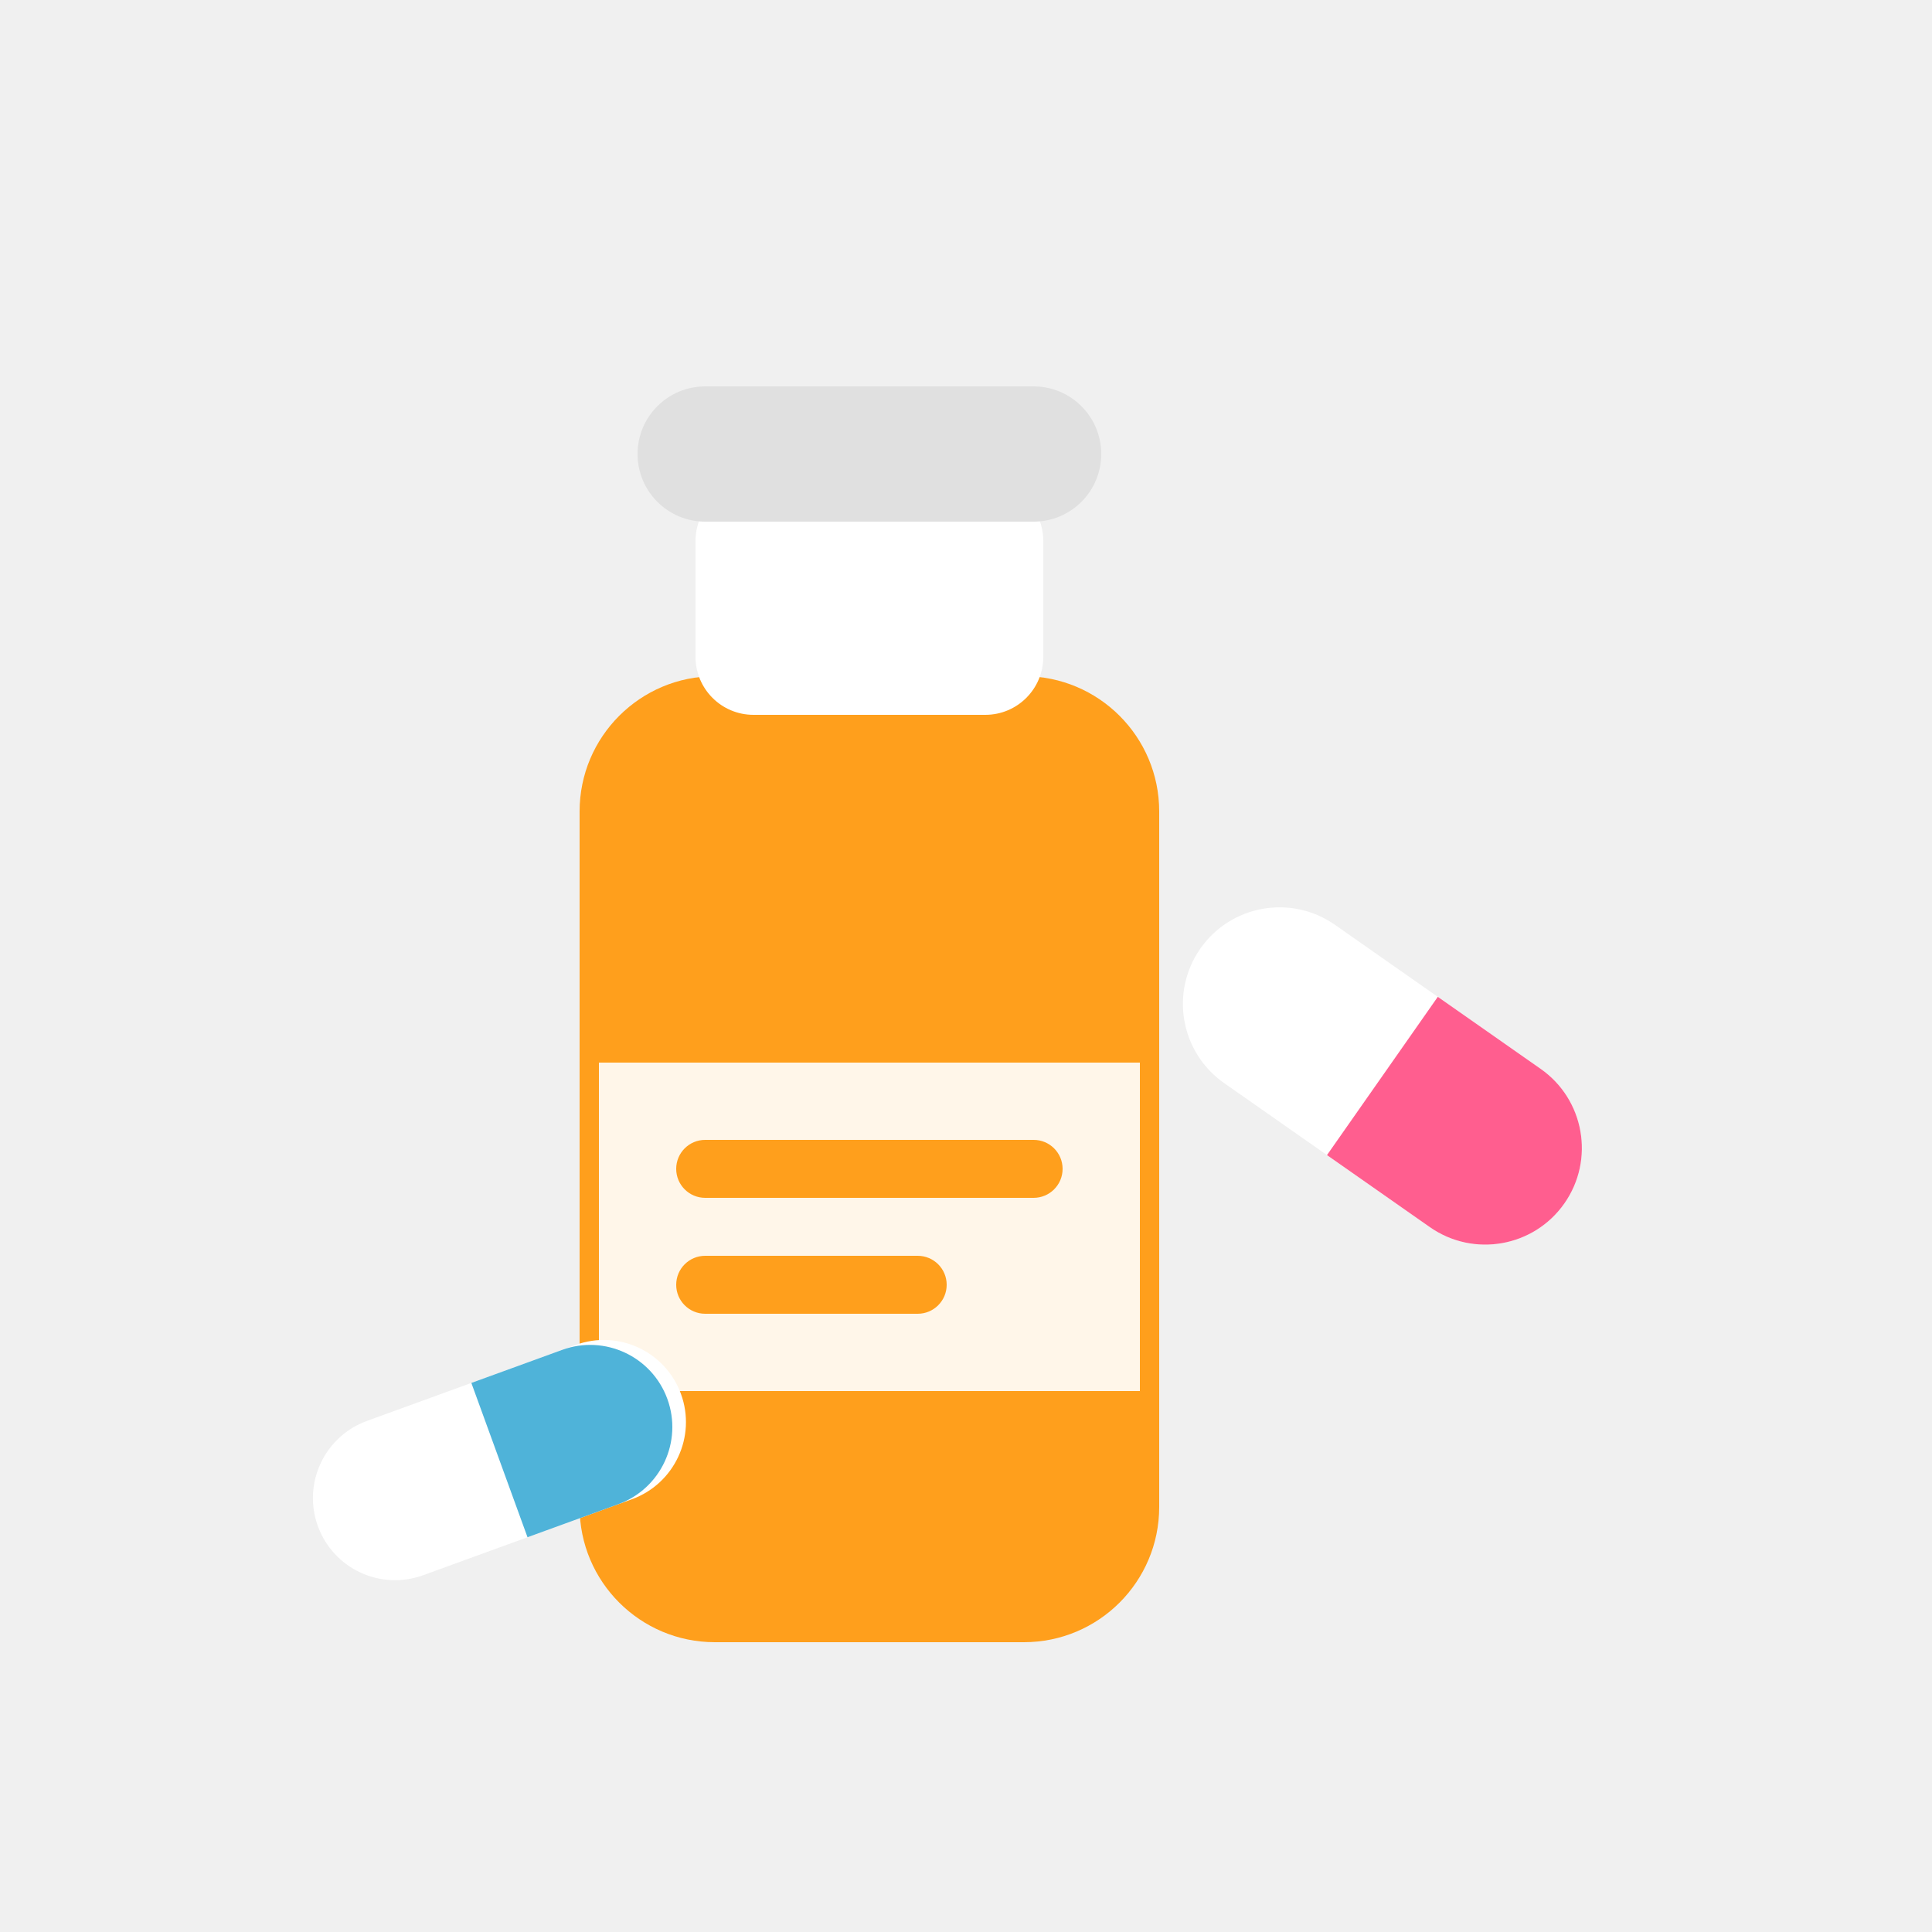
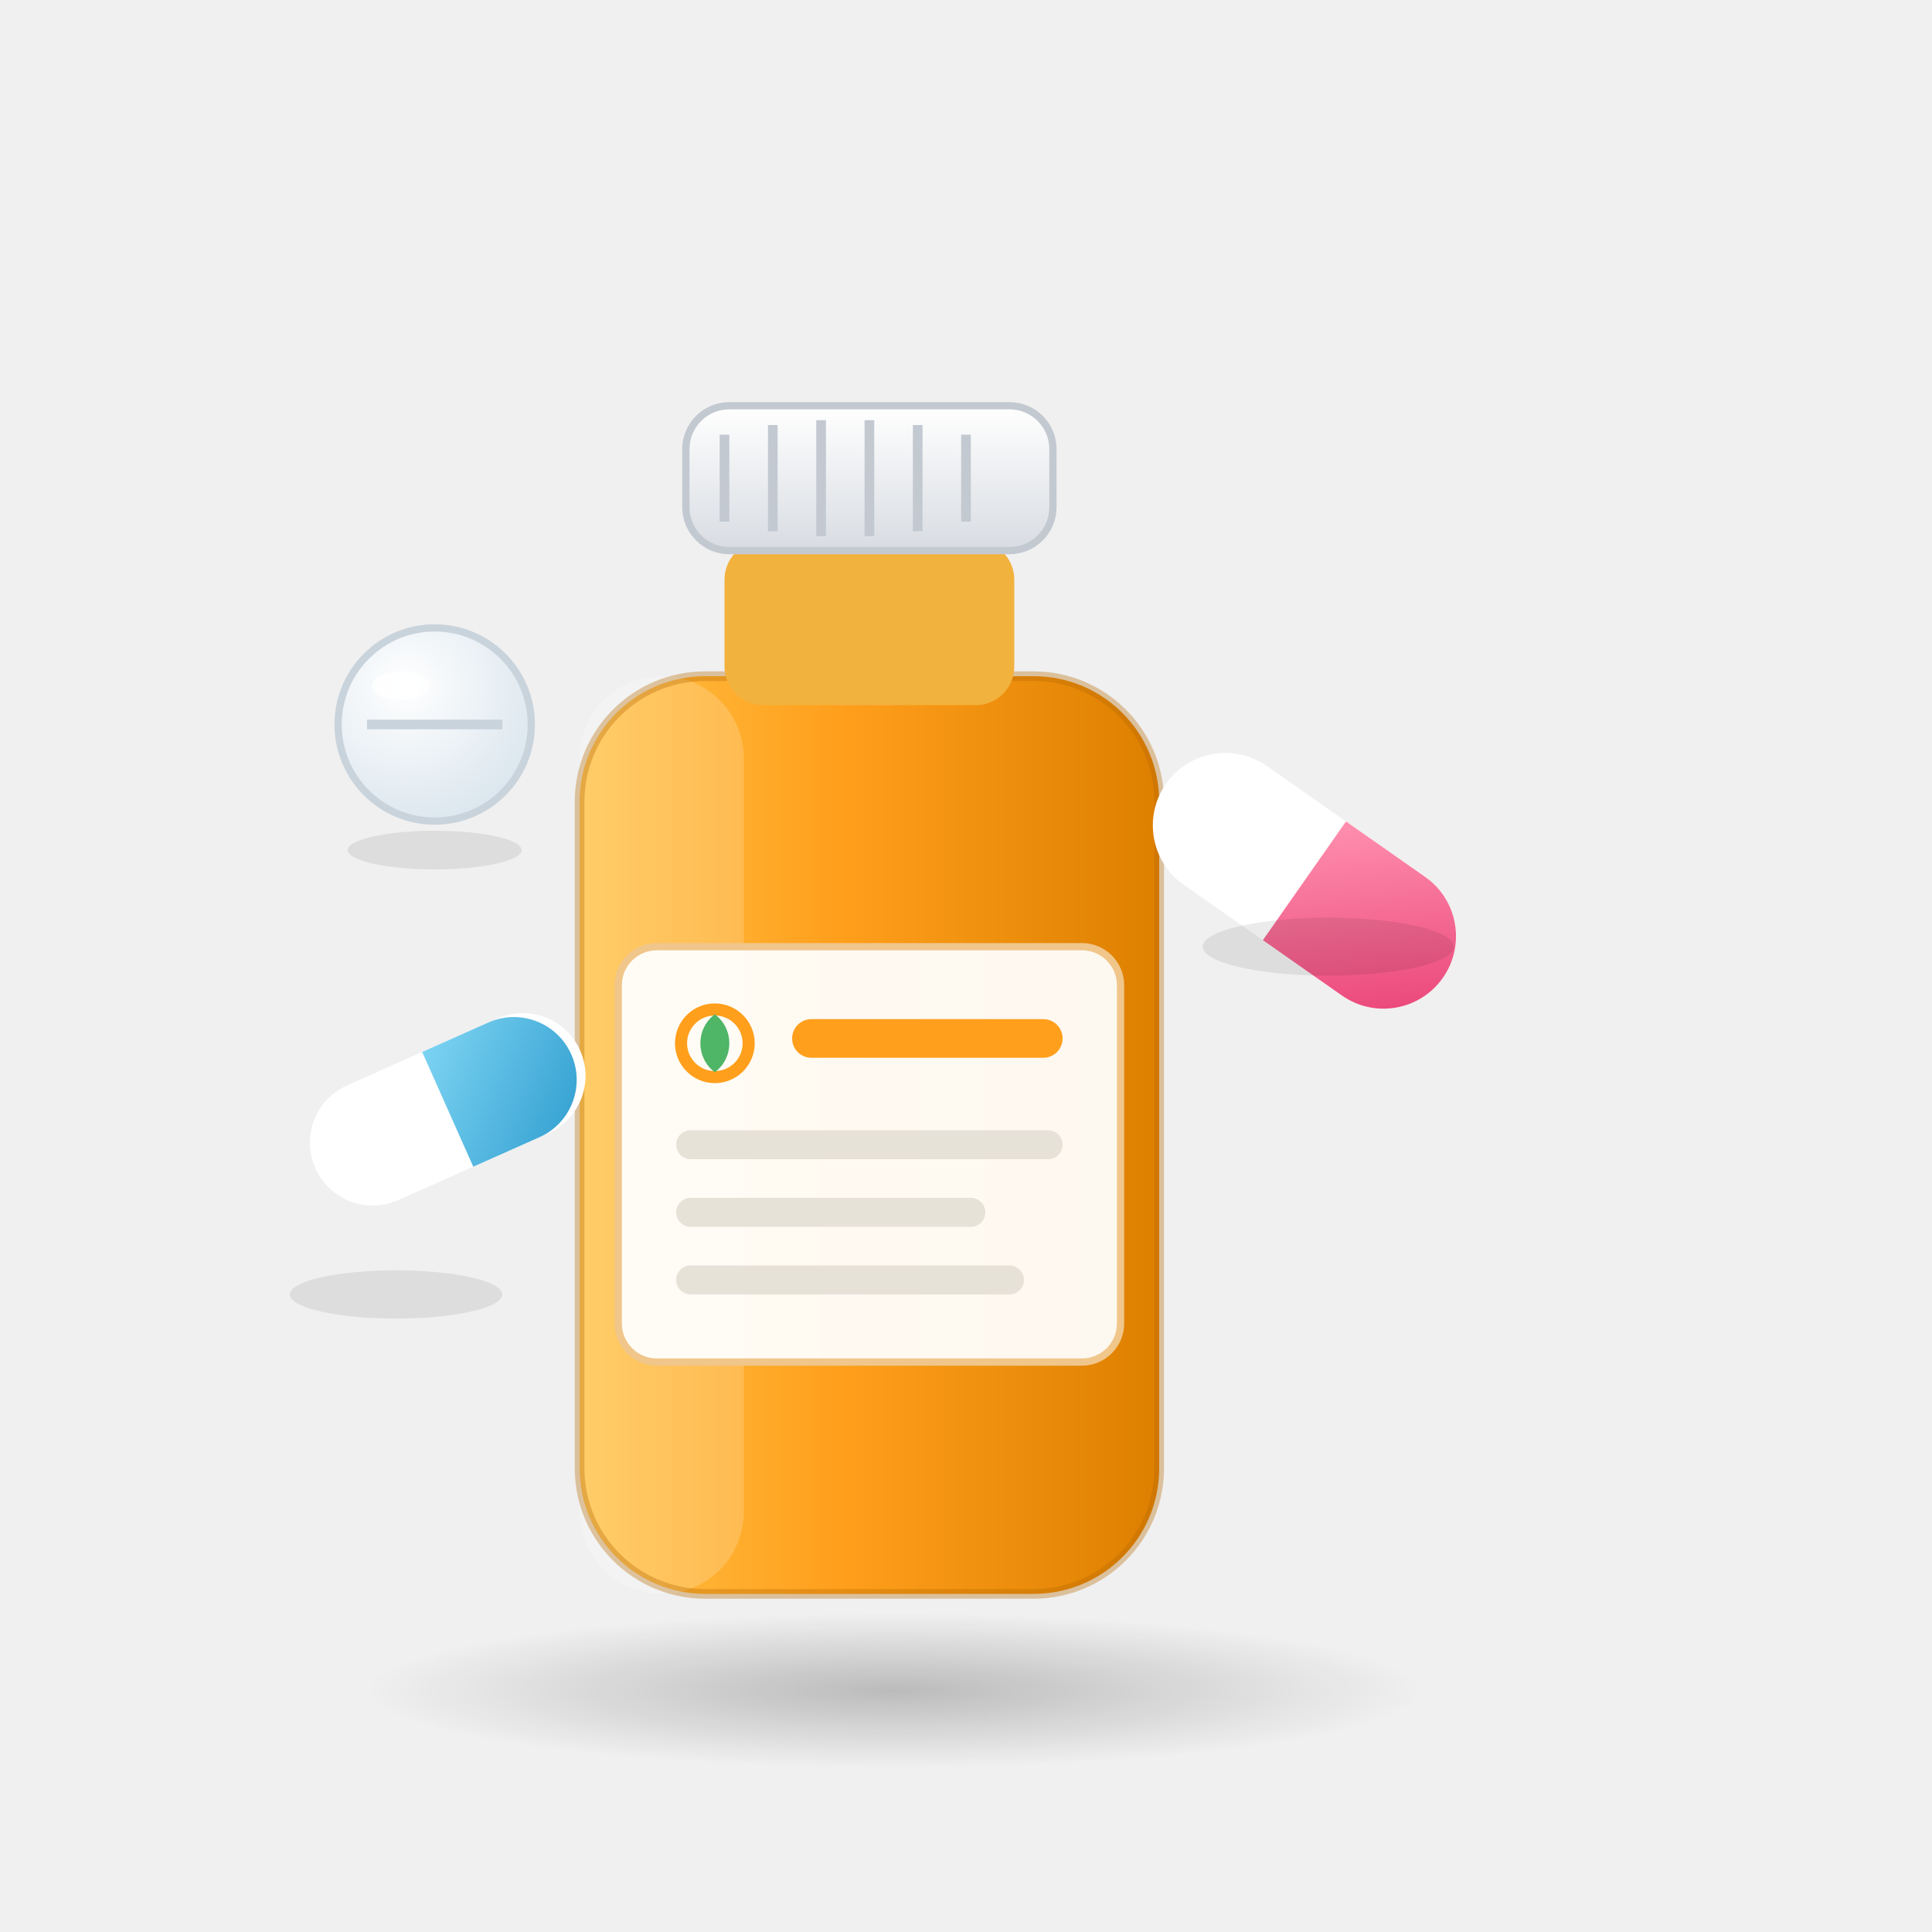
- <svg xmlns="http://www.w3.org/2000/svg" width="200" height="200" viewBox="0 0 200 200">
-   <rect x="60" y="70" width="60" height="100" rx="14" fill="#ff9f1c" />
-   <rect x="72" y="50" width="36" height="24" rx="6" fill="#ffffff" />
-   <rect x="66" y="40" width="48" height="14" rx="7" fill="#e0e0e0" />
-   <rect x="62" y="110" width="56" height="34" fill="#ffffff" opacity="0.9" />
-   <rect x="70" y="118" width="40" height="6" rx="3" fill="#ff9f1c" />
-   <rect x="70" y="130" width="28" height="6" rx="3" fill="#ff9f1c" />
-   <g transform="translate(130 90) rotate(35)">
-     <rect x="0" y="0" width="46" height="20" rx="10" fill="#ffffff" />
-     <path d="M23 0 h13 a10 10 0 0 1 0 20 h-13 z" fill="#ff5e8f" />
+ <svg xmlns="http://www.w3.org/2000/svg" width="400" height="400" viewBox="0 0 400 400">
+   <defs>
+     <linearGradient id="bottle" x1="0" y1="0" x2="1" y2="0">
+       <stop offset="0%" stop-color="#ffc247" />
+       <stop offset="45%" stop-color="#ff9f1c" />
+       <stop offset="100%" stop-color="#dd7f00" />
+     </linearGradient>
+     <linearGradient id="cap" x1="0" y1="0" x2="0" y2="1">
+       <stop offset="0%" stop-color="#ffffff" />
+       <stop offset="100%" stop-color="#d8dce2" />
+     </linearGradient>
+     <linearGradient id="capsuleOrange" x1="0" y1="0" x2="1" y2="1">
+       <stop offset="0%" stop-color="#ff8fae" />
+       <stop offset="100%" stop-color="#e83f75" />
+     </linearGradient>
+     <linearGradient id="capsuleBlue" x1="0" y1="0" x2="1" y2="1">
+       <stop offset="0%" stop-color="#7cd3f2" />
+       <stop offset="100%" stop-color="#2f9dcf" />
+     </linearGradient>
+     <radialGradient id="tablet" cx="35%" cy="30%" r="75%">
+       <stop offset="0%" stop-color="#ffffff" />
+       <stop offset="100%" stop-color="#dbe6ee" />
+     </radialGradient>
+     <radialGradient id="shadow" cx="50%" cy="50%" r="50%">
+       <stop offset="0%" stop-color="#000000" stop-opacity="0.22" />
+       <stop offset="100%" stop-color="#000000" stop-opacity="0" />
+     </radialGradient>
+   </defs>
+   <ellipse cx="185" cy="350" rx="110" ry="16" fill="url(#shadow)" />
+   <rect x="120" y="140" width="120" height="190" rx="26" fill="url(#bottle)" />
+   <rect x="120" y="140" width="34" height="190" rx="17" fill="#ffffff" opacity="0.18" />
+   <rect x="120" y="140" width="120" height="190" rx="26" fill="none" stroke="#b56900" stroke-opacity="0.35" stroke-width="2" />
+   <rect x="150" y="112" width="60" height="34" rx="8" fill="#f2b23e" />
+   <rect x="142" y="84" width="76" height="30" rx="9" fill="url(#cap)" stroke="#c3c9d1" stroke-width="1.5" />
+   <line x1="150" y1="90" x2="150" y2="108" stroke="#c3c9d1" stroke-width="2" />
+   <line x1="160" y1="88" x2="160" y2="110" stroke="#c3c9d1" stroke-width="2" />
+   <line x1="170" y1="87" x2="170" y2="111" stroke="#c3c9d1" stroke-width="2" />
+   <line x1="180" y1="87" x2="180" y2="111" stroke="#c3c9d1" stroke-width="2" />
+   <line x1="190" y1="88" x2="190" y2="110" stroke="#c3c9d1" stroke-width="2" />
+   <line x1="200" y1="90" x2="200" y2="108" stroke="#c3c9d1" stroke-width="2" />
+   <rect x="128" y="196" width="104" height="86" rx="8" fill="#ffffff" fill-opacity="0.94" />
+   <rect x="128" y="196" width="104" height="86" rx="8" fill="none" stroke="#f0c68a" stroke-width="1.5" />
+   <circle cx="148" cy="216" r="7" fill="none" stroke="#ff9f1c" stroke-width="2.5" />
+   <path d="M148 210 C152 213 152 219 148 222 C144 219 144 213 148 210 Z" fill="#4fb567" />
+   <rect x="164" y="211" width="56" height="8" rx="4" fill="#ff9f1c" />
+   <rect x="140" y="234" width="80" height="6" rx="3" fill="#e7e2d8" />
+   <rect x="140" y="248" width="64" height="6" rx="3" fill="#e7e2d8" />
+   <rect x="140" y="262" width="72" height="6" rx="3" fill="#e7e2d8" />
+   <g transform="translate(250 150) rotate(35)">
+     <rect x="0" y="0" width="70" height="30" rx="15" fill="#ffffff" />
+     <path d="M35 0 h20 a15 15 0 0 1 0 30 h-20 z" fill="url(#capsuleOrange)" />
+     <ellipse cx="16" cy="9" rx="10" ry="4" fill="#ffffff" opacity="0.75" />
  </g>
-   <g transform="translate(30 150) rotate(-20)">
-     <rect x="0" y="0" width="40" height="17" rx="8.5" fill="#ffffff" />
-     <path d="M20 0 h10 a8.5 8.5 0 0 1 0 17 h-10 z" fill="#4fb3d9" />
+   <g transform="translate(60 230) rotate(-24)">
+     <rect x="0" y="0" width="60" height="26" rx="13" fill="#ffffff" />
+     <path d="M30 0 h15 a13 13 0 0 1 0 26 h-15 z" fill="url(#capsuleBlue)" />
+     <ellipse cx="14" cy="8" rx="9" ry="3.4" fill="#ffffff" opacity="0.8" />
  </g>
+   <g transform="translate(70 130)">
+     <circle cx="20" cy="20" r="20" fill="url(#tablet)" stroke="#c9d3dc" stroke-width="1.5" />
+     <line x1="6" y1="20" x2="34" y2="20" stroke="#c9d3dc" stroke-width="2" />
+     <ellipse cx="13" cy="12" rx="6" ry="3" fill="#ffffff" opacity="0.8" />
+   </g>
+   <ellipse cx="275" cy="196" rx="26" ry="6" fill="#000000" opacity="0.08" />
+   <ellipse cx="82" cy="268" rx="22" ry="5" fill="#000000" opacity="0.08" />
+   <ellipse cx="90" cy="176" rx="18" ry="4" fill="#000000" opacity="0.08" />
</svg>
